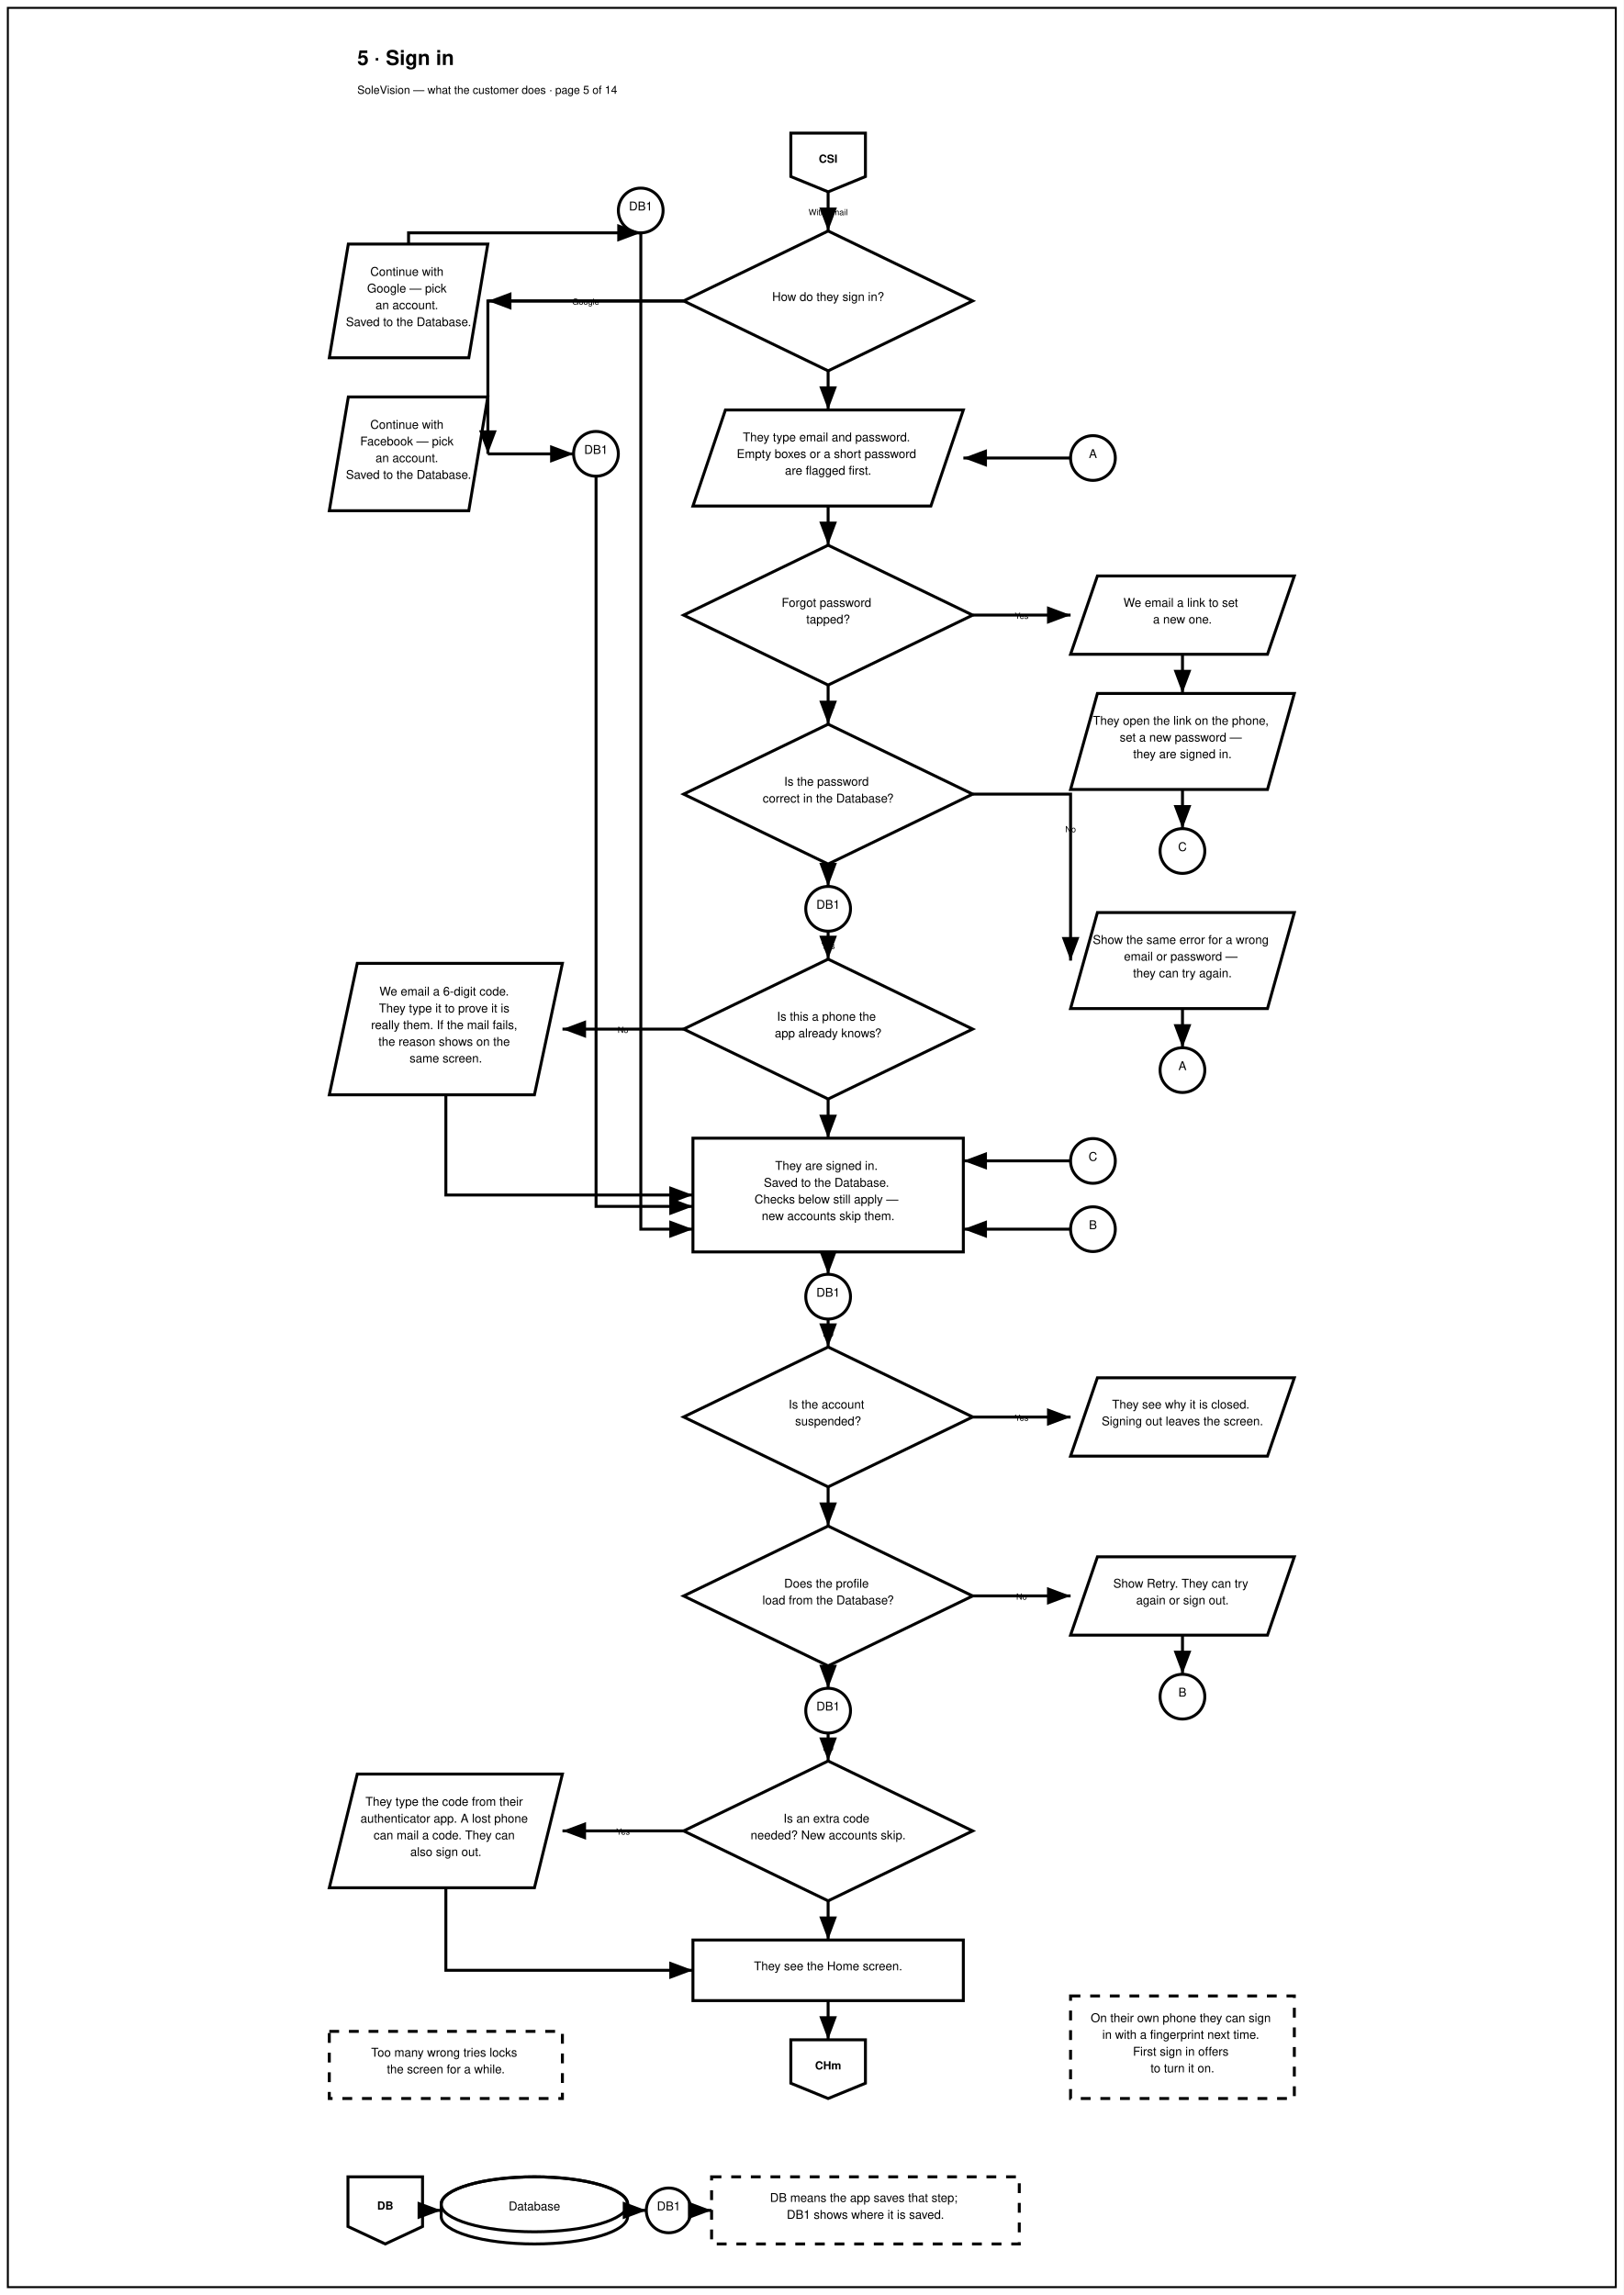
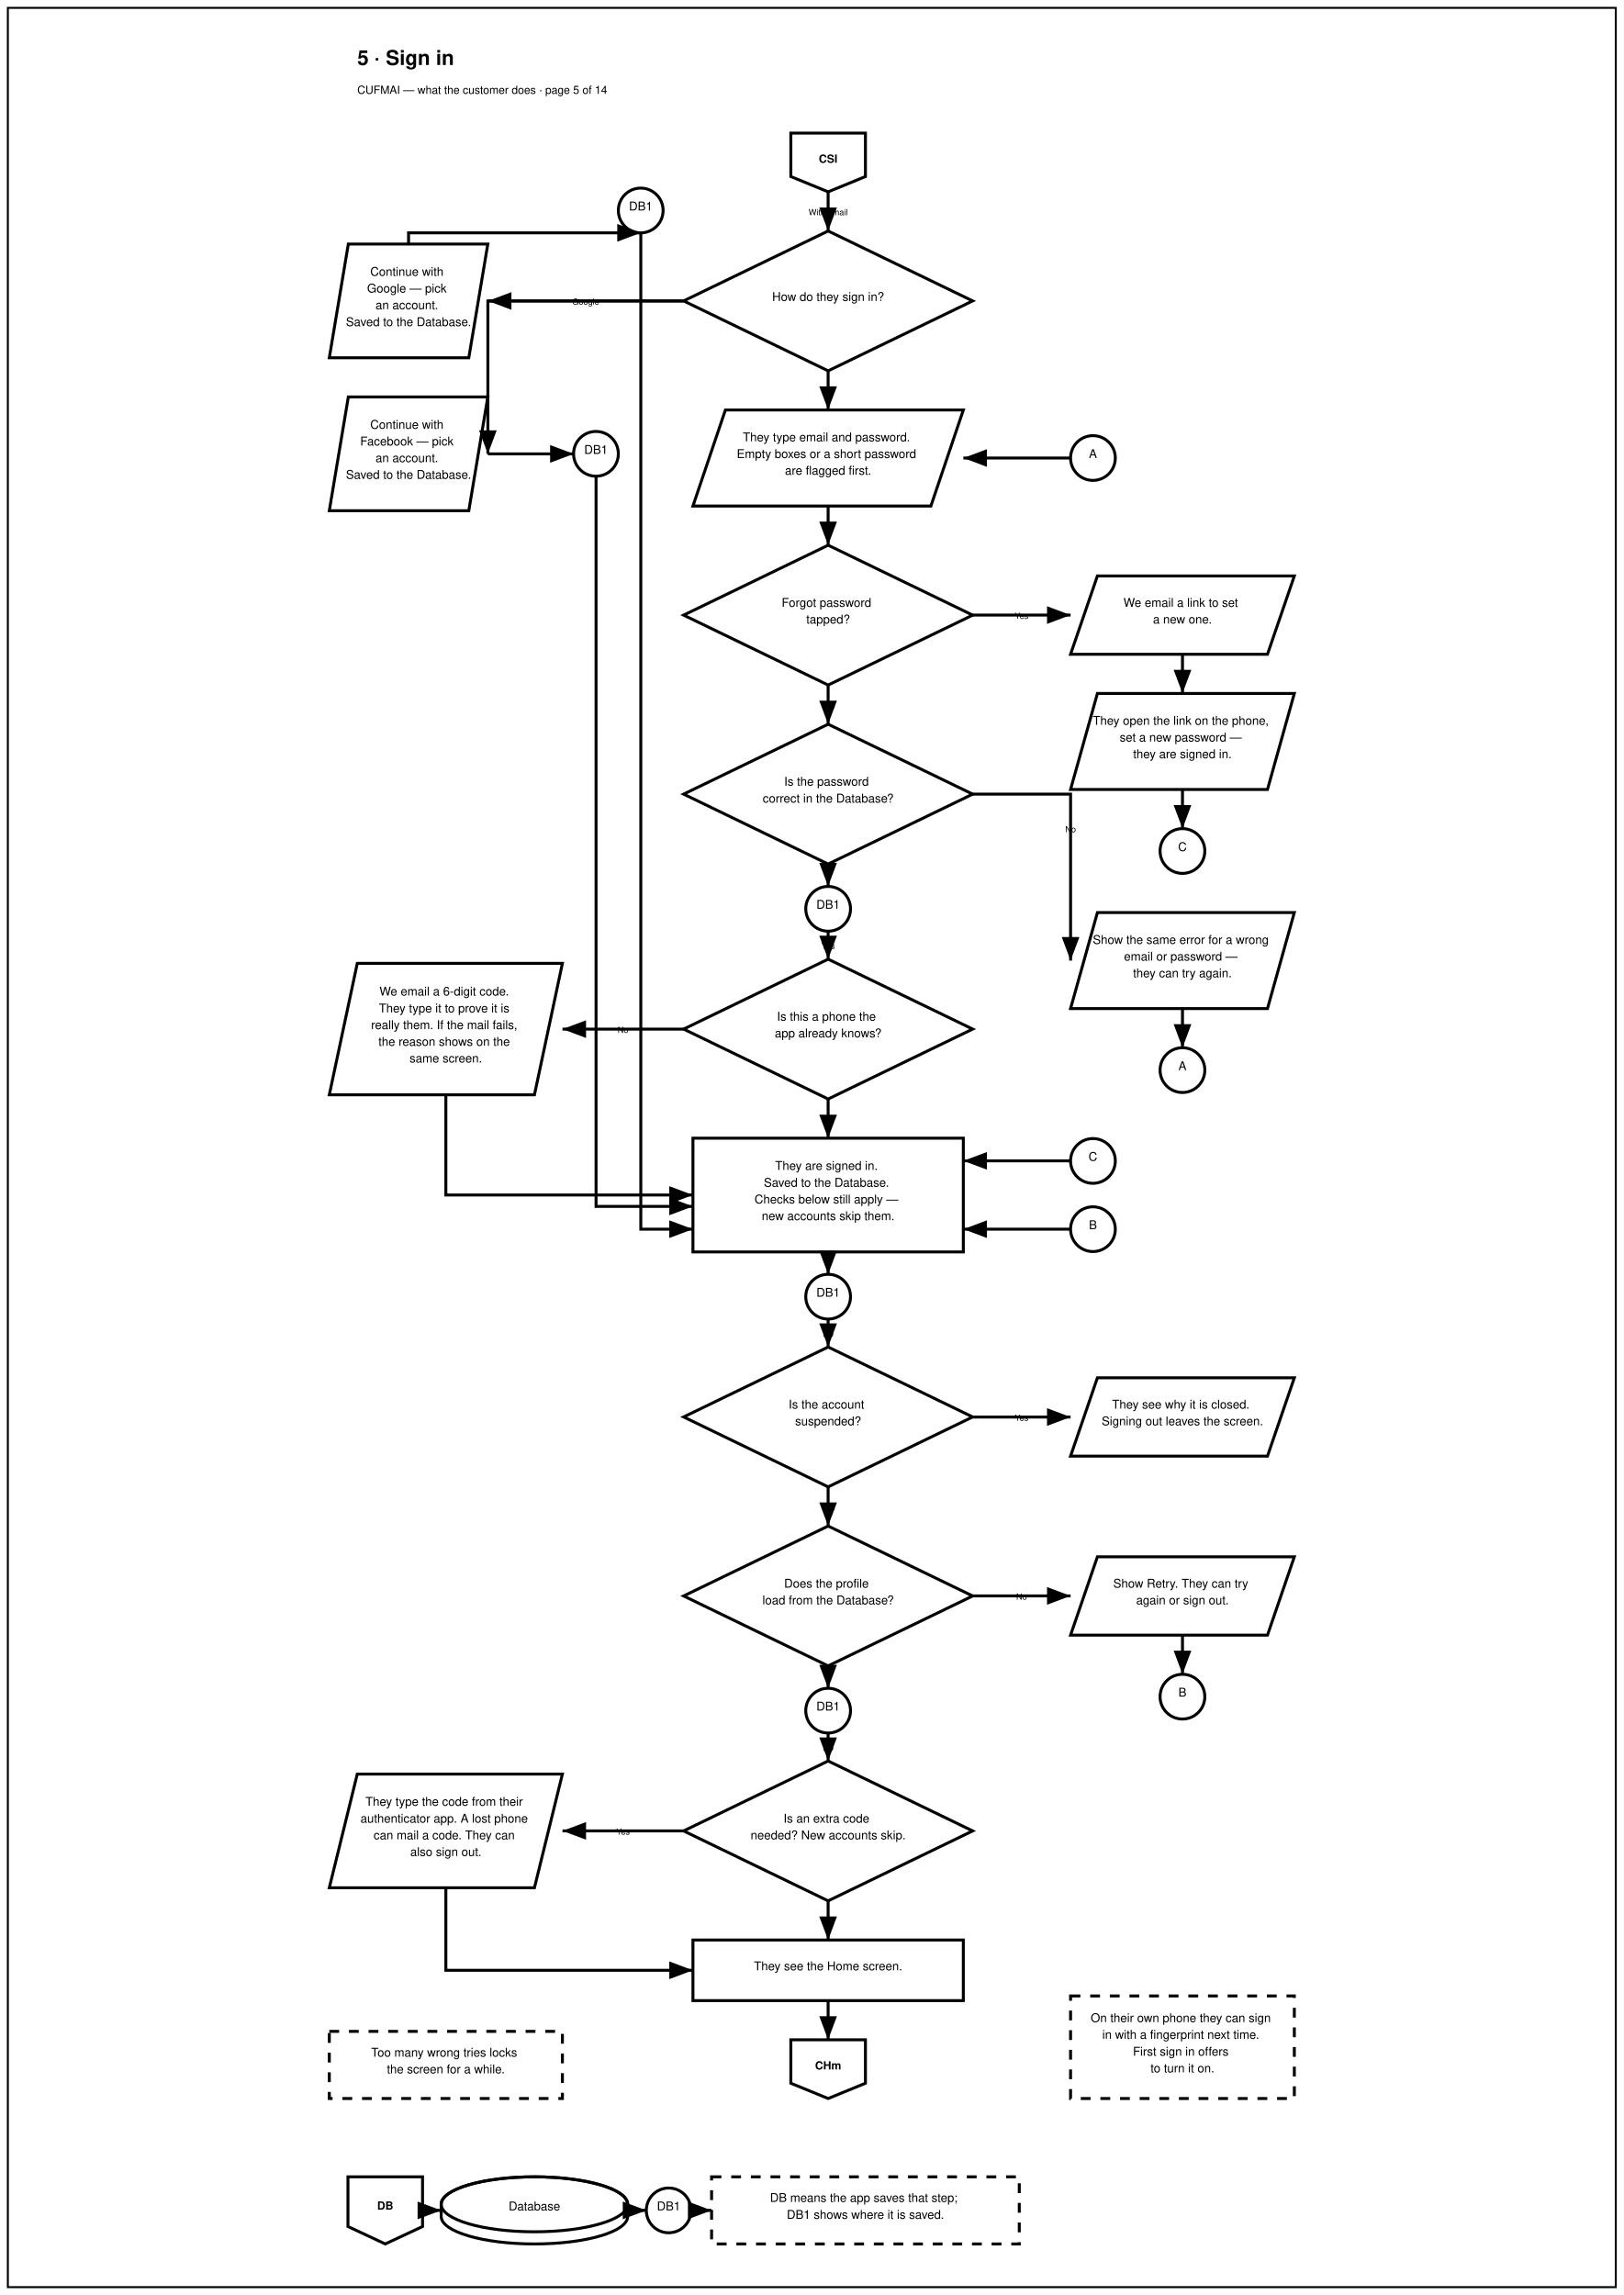
<svg xmlns="http://www.w3.org/2000/svg" width="827" height="1169" viewBox="0 0 827 1169">
  <rect x="0" y="0" width="827" height="1169" fill="#FFFFFF" />
  <defs>
    <marker id="arrow" markerWidth="10" markerHeight="10" refX="8" refY="3" orient="auto" markerUnits="strokeWidth">
      <path d="M0,0 L8,3 L0,6 z" fill="#000000" />
    </marker>
  </defs>
  <rect x="4" y="4" width="819" height="1161" fill="none" stroke="#000000" stroke-width="1" />
  <text font-family="Helvetica, Arial, sans-serif" font-size="10.448" font-weight="bold" fill="#000000" text-anchor="start">
    <tspan x="181.979" y="33.1">5 · Sign in</tspan>
  </text>
  <text font-family="Helvetica, Arial, sans-serif" font-size="5.699" fill="#000000" text-anchor="start">
-     <tspan x="181.979" y="47.8">SoleVision — what the customer does · page 5 of 14</tspan>
+     <tspan x="181.979" y="47.8">CUFMAI — what the customer does · page 5 of 14</tspan>
  </text>
  <polyline points="421.8,97.7 421.8,117.7 421.8,117.7" fill="none" stroke="#000000" stroke-width="1.5" marker-end="url(#arrow)" />
  <polyline points="348.2,153.3 248.5,153.3" fill="none" stroke="#000000" stroke-width="1.5" marker-end="url(#arrow)" />
  <polyline points="208.1,124.3 208.1,118.6 326.4,118.6" fill="none" stroke="#000000" stroke-width="1.5" marker-end="url(#arrow)" />
  <polyline points="348.2,153.3 248.5,153.3 248.5,231.2" fill="none" stroke="#000000" stroke-width="1.5" marker-end="url(#arrow)" />
  <polyline points="248.5,231.2 292.2,231.2 292.2,231.2" fill="none" stroke="#000000" stroke-width="1.5" marker-end="url(#arrow)" />
  <polyline points="421.8,188.9 421.8,208.8 421.8,208.8" fill="none" stroke="#000000" stroke-width="1.5" marker-end="url(#arrow)" />
  <polyline points="421.8,257.8 421.8,277.7 421.8,277.7" fill="none" stroke="#000000" stroke-width="1.5" marker-end="url(#arrow)" />
  <polyline points="495.4,313.3 545.3,313.3" fill="none" stroke="#000000" stroke-width="1.5" marker-end="url(#arrow)" />
  <polyline points="602.3,333.3 602.3,353.2" fill="none" stroke="#000000" stroke-width="1.5" marker-end="url(#arrow)" />
  <polyline points="602.3,402.1 602.3,422.1" fill="none" stroke="#000000" stroke-width="1.5" marker-end="url(#arrow)" />
  <polyline points="421.8,348.9 421.8,368.9" fill="none" stroke="#000000" stroke-width="1.5" marker-end="url(#arrow)" />
  <polyline points="421.8,440.1 421.8,451.5 421.8,451.5" fill="none" stroke="#000000" stroke-width="1.5" marker-end="url(#arrow)" />
  <polyline points="495.4,404.5 545.3,404.5 545.3,489.3" fill="none" stroke="#000000" stroke-width="1.5" marker-end="url(#arrow)" />
  <polyline points="602.3,513.7 602.3,533.7" fill="none" stroke="#000000" stroke-width="1.5" marker-end="url(#arrow)" />
  <polyline points="421.8,474.3 421.8,488.6 421.8,488.6" fill="none" stroke="#000000" stroke-width="1.5" marker-end="url(#arrow)" />
  <polyline points="348.2,524.2 286.5,524.2 286.5,524.2" fill="none" stroke="#000000" stroke-width="1.5" marker-end="url(#arrow)" />
  <polyline points="421.8,559.8 421.8,579.8 421.8,579.8" fill="none" stroke="#000000" stroke-width="1.5" marker-end="url(#arrow)" />
  <polyline points="421.8,637.7 421.8,649.1" fill="none" stroke="#000000" stroke-width="1.5" marker-end="url(#arrow)" />
  <polyline points="227.1,557.7 227.1,608.7 352.9,608.7" fill="none" stroke="#000000" stroke-width="1.5" marker-end="url(#arrow)" />
  <polyline points="421.8,671.9 421.8,686.1 421.8,686.1" fill="none" stroke="#000000" stroke-width="1.5" marker-end="url(#arrow)" />
  <polyline points="495.4,721.8 545.3,721.8 545.3,721.8" fill="none" stroke="#000000" stroke-width="1.5" marker-end="url(#arrow)" />
  <polyline points="421.8,757.4 421.8,777.3" fill="none" stroke="#000000" stroke-width="1.5" marker-end="url(#arrow)" />
  <polyline points="421.8,848.6 421.8,860.0 421.8,860.0" fill="none" stroke="#000000" stroke-width="1.5" marker-end="url(#arrow)" />
  <polyline points="495.4,812.9 545.3,812.9" fill="none" stroke="#000000" stroke-width="1.5" marker-end="url(#arrow)" />
  <polyline points="602.3,832.9 602.3,852.8" fill="none" stroke="#000000" stroke-width="1.5" marker-end="url(#arrow)" />
  <polyline points="421.8,882.7 421.8,897.0 421.8,897.0" fill="none" stroke="#000000" stroke-width="1.5" marker-end="url(#arrow)" />
  <polyline points="348.2,932.6 286.5,932.6" fill="none" stroke="#000000" stroke-width="1.5" marker-end="url(#arrow)" />
  <polyline points="421.8,968.2 421.8,988.2 421.8,988.2" fill="none" stroke="#000000" stroke-width="1.5" marker-end="url(#arrow)" />
  <polyline points="227.1,961.6 227.1,1003.6 352.9,1003.6" fill="none" stroke="#000000" stroke-width="1.5" marker-end="url(#arrow)" />
  <polyline points="421.8,1019.0 421.8,1039.0" fill="none" stroke="#000000" stroke-width="1.5" marker-end="url(#arrow)" />
  <polyline points="215.2,1125.9 224.7,1125.9" fill="none" stroke="#000000" stroke-width="1.5" marker-end="url(#arrow)" />
  <polyline points="319.7,1125.9 329.2,1125.9" fill="none" stroke="#000000" stroke-width="1.5" marker-end="url(#arrow)" />
  <polyline points="352.0,1125.9 362.4,1125.9" fill="none" stroke="#000000" stroke-width="1.5" marker-end="url(#arrow)" />
  <polyline points="545.3,591.3 490.7,591.3 490.7,591.3" fill="none" stroke="#000000" stroke-width="1.5" marker-end="url(#arrow)" />
  <polyline points="545.3,233.3 490.7,233.3" fill="none" stroke="#000000" stroke-width="1.5" marker-end="url(#arrow)" />
  <polyline points="545.3,626.1 490.7,626.1" fill="none" stroke="#000000" stroke-width="1.5" marker-end="url(#arrow)" />
  <polyline points="326.4,118.6 326.4,626.1 352.9,626.1" fill="none" stroke="#000000" stroke-width="1.5" marker-end="url(#arrow)" />
  <polyline points="303.6,242.6 303.6,614.5 352.9,614.5" fill="none" stroke="#000000" stroke-width="1.5" marker-end="url(#arrow)" />
  <text font-family="Helvetica, Arial, sans-serif" font-size="4.274" fill="#000000" text-anchor="middle">
    <tspan x="421.811" y="109.6">With email</tspan>
  </text>
  <text font-family="Helvetica, Arial, sans-serif" font-size="4.274" fill="#000000" text-anchor="middle">
    <tspan x="298.333" y="155.2">Google</tspan>
  </text>
  <text font-family="Helvetica, Arial, sans-serif" font-size="4.274" fill="#000000" text-anchor="middle">
    <tspan x="421.811" y="269.6">No</tspan>
  </text>
  <text font-family="Helvetica, Arial, sans-serif" font-size="4.274" fill="#000000" text-anchor="middle">
    <tspan x="520.356" y="315.2">Yes</tspan>
  </text>
  <text font-family="Helvetica, Arial, sans-serif" font-size="4.274" fill="#000000" text-anchor="middle">
    <tspan x="421.811" y="360.8">Yes</tspan>
  </text>
  <text font-family="Helvetica, Arial, sans-serif" font-size="4.274" fill="#000000" text-anchor="middle">
    <tspan x="545.289" y="423.9">No</tspan>
  </text>
  <text font-family="Helvetica, Arial, sans-serif" font-size="4.274" fill="#000000" text-anchor="middle">
    <tspan x="421.811" y="483.3">Yes</tspan>
  </text>
  <text font-family="Helvetica, Arial, sans-serif" font-size="4.274" fill="#000000" text-anchor="middle">
    <tspan x="317.33" y="526.1">No</tspan>
  </text>
  <text font-family="Helvetica, Arial, sans-serif" font-size="4.274" fill="#000000" text-anchor="middle">
    <tspan x="421.811" y="680.9">No</tspan>
  </text>
  <text font-family="Helvetica, Arial, sans-serif" font-size="4.274" fill="#000000" text-anchor="middle">
    <tspan x="520.356" y="723.7">Yes</tspan>
  </text>
  <text font-family="Helvetica, Arial, sans-serif" font-size="4.274" fill="#000000" text-anchor="middle">
    <tspan x="421.811" y="769.2">Yes</tspan>
  </text>
  <text font-family="Helvetica, Arial, sans-serif" font-size="4.274" fill="#000000" text-anchor="middle">
    <tspan x="520.356" y="814.8">No</tspan>
  </text>
  <text font-family="Helvetica, Arial, sans-serif" font-size="4.274" fill="#000000" text-anchor="middle">
    <tspan x="421.811" y="891.8">No</tspan>
  </text>
  <text font-family="Helvetica, Arial, sans-serif" font-size="4.274" fill="#000000" text-anchor="middle">
    <tspan x="317.33" y="934.5">Yes</tspan>
  </text>
  <polygon points="402.814,67.793 440.808,67.793 440.808,89.933 421.811,97.712 402.814,89.933" fill="none" stroke="#000000" stroke-width="1.5" />
  <text font-family="Helvetica, Arial, sans-serif" font-size="5.699" font-weight="bold" fill="#000000" text-anchor="middle">
    <tspan x="421.811" y="82.9">CSI</tspan>
  </text>
  <polygon points="421.811,117.659 495.423,153.277 421.811,188.896 348.199,153.277" fill="none" stroke="#000000" stroke-width="1.5" />
  <text font-family="Helvetica, Arial, sans-serif" font-size="6.174" fill="#000000" text-anchor="middle">
    <tspan x="421.811" y="153.3">How do they sign in?</tspan>
  </text>
  <polygon points="177.42,124.307 248.467,124.307 238.779,182.247 167.732,182.247" fill="none" stroke="#000000" stroke-width="1.5" />
  <text font-family="Helvetica, Arial, sans-serif" font-size="6.174" fill="#000000" text-anchor="middle">
    <tspan x="208.099" y="140.5">Continue with</tspan>
    <tspan x="208.099" y="149.0">Google — pick</tspan>
    <tspan x="208.099" y="157.5">an account.</tspan>
    <tspan x="208.099" y="166.1">Saved to the Database.</tspan>
  </text>
  <circle cx="326.353" cy="107.21" r="11.398" fill="none" stroke="#000000" stroke-width="1.5" />
  <text font-family="Helvetica, Arial, sans-serif" font-size="6.174" fill="#000000" text-anchor="middle">
    <tspan x="326.353" y="107.2">DB1</tspan>
  </text>
  <polygon points="177.42,202.193 248.467,202.193 238.779,260.133 167.732,260.133" fill="none" stroke="#000000" stroke-width="1.5" />
  <text font-family="Helvetica, Arial, sans-serif" font-size="6.174" fill="#000000" text-anchor="middle">
    <tspan x="208.099" y="218.4">Continue with</tspan>
    <tspan x="208.099" y="226.9">Facebook — pick</tspan>
    <tspan x="208.099" y="235.4">an account.</tspan>
    <tspan x="208.099" y="243.9">Saved to the Database.</tspan>
  </text>
  <circle cx="303.557" cy="231.163" r="11.398" fill="none" stroke="#000000" stroke-width="1.5" />
  <text font-family="Helvetica, Arial, sans-serif" font-size="6.174" fill="#000000" text-anchor="middle">
    <tspan x="303.557" y="231.2">DB1</tspan>
  </text>
  <polygon points="369.475,208.842 490.674,208.842 474.147,257.759 352.948,257.759" fill="none" stroke="#000000" stroke-width="1.5" />
  <text font-family="Helvetica, Arial, sans-serif" font-size="6.174" fill="#000000" text-anchor="middle">
    <tspan x="421.811" y="224.8">They type email and password.</tspan>
    <tspan x="421.811" y="233.3">Empty boxes or a short password</tspan>
    <tspan x="421.811" y="241.8">are flagged first.</tspan>
  </text>
  <polygon points="421.811,277.705 495.423,313.324 421.811,348.942 348.199,313.324" fill="none" stroke="#000000" stroke-width="1.5" />
  <text font-family="Helvetica, Arial, sans-serif" font-size="6.174" fill="#000000" text-anchor="middle">
    <tspan x="421.811" y="309.1">Forgot password</tspan>
    <tspan x="421.811" y="317.6">tapped?</tspan>
  </text>
  <polygon points="558.966,293.377 659.268,293.377 645.591,333.27 545.289,333.27" fill="none" stroke="#000000" stroke-width="1.5" />
  <text font-family="Helvetica, Arial, sans-serif" font-size="6.174" fill="#000000" text-anchor="middle">
    <tspan x="602.279" y="309.1">We email a link to set</tspan>
    <tspan x="602.279" y="317.6">a new one.</tspan>
  </text>
  <polygon points="558.966,353.216 659.268,353.216 645.591,402.133 545.289,402.133" fill="none" stroke="#000000" stroke-width="1.5" />
  <text font-family="Helvetica, Arial, sans-serif" font-size="6.174" fill="#000000" text-anchor="middle">
    <tspan x="602.279" y="369.2">They open the link on the phone,</tspan>
    <tspan x="602.279" y="377.7">set a new password —</tspan>
    <tspan x="602.279" y="386.2">they are signed in.</tspan>
  </text>
  <circle cx="602.279" cy="433.477" r="11.398" fill="none" stroke="#000000" stroke-width="1.5" />
  <text font-family="Helvetica, Arial, sans-serif" font-size="6.174" fill="#000000" text-anchor="middle">
    <tspan x="602.279" y="433.5">C</tspan>
  </text>
  <polygon points="421.811,368.889 495.423,404.507 421.811,440.126 348.199,404.507" fill="none" stroke="#000000" stroke-width="1.5" />
  <text font-family="Helvetica, Arial, sans-serif" font-size="6.174" fill="#000000" text-anchor="middle">
    <tspan x="421.811" y="400.2">Is the password</tspan>
    <tspan x="421.811" y="408.8">correct in the Database?</tspan>
  </text>
  <circle cx="421.811" cy="462.922" r="11.398" fill="none" stroke="#000000" stroke-width="1.5" />
  <text font-family="Helvetica, Arial, sans-serif" font-size="6.174" fill="#000000" text-anchor="middle">
    <tspan x="421.811" y="462.9">DB1</tspan>
  </text>
  <polygon points="558.966,464.821 659.268,464.821 645.591,513.738 545.289,513.738" fill="none" stroke="#000000" stroke-width="1.5" />
  <text font-family="Helvetica, Arial, sans-serif" font-size="6.174" fill="#000000" text-anchor="middle">
    <tspan x="602.279" y="480.8">Show the same error for a wrong</tspan>
    <tspan x="602.279" y="489.3">email or password —</tspan>
    <tspan x="602.279" y="497.8">they can try again.</tspan>
  </text>
  <circle cx="602.279" cy="545.082" r="11.398" fill="none" stroke="#000000" stroke-width="1.5" />
  <text font-family="Helvetica, Arial, sans-serif" font-size="6.174" fill="#000000" text-anchor="middle">
    <tspan x="602.279" y="545.1">A</tspan>
  </text>
  <polygon points="421.811,488.567 495.423,524.186 421.811,559.804 348.199,524.186" fill="none" stroke="#000000" stroke-width="1.5" />
  <text font-family="Helvetica, Arial, sans-serif" font-size="6.174" fill="#000000" text-anchor="middle">
    <tspan x="421.811" y="519.9">Is this a phone the</tspan>
    <tspan x="421.811" y="528.4">app already knows?</tspan>
  </text>
  <polygon points="181.979,490.704 286.46,490.704 272.213,557.667 167.732,557.667" fill="none" stroke="#000000" stroke-width="1.5" />
  <text font-family="Helvetica, Arial, sans-serif" font-size="6.174" fill="#000000" text-anchor="middle">
    <tspan x="227.096" y="507.1">We email a 6-digit code.</tspan>
    <tspan x="227.096" y="515.7">They type it to prove it is</tspan>
    <tspan x="227.096" y="524.2">really them. If the mail fails,</tspan>
    <tspan x="227.096" y="532.7">the reason shows on the</tspan>
    <tspan x="227.096" y="541.2">same screen.</tspan>
  </text>
  <rect x="352.948" y="579.751" width="137.725" height="57.94" rx="0" fill="none" stroke="#000000" stroke-width="1.5" />
  <text font-family="Helvetica, Arial, sans-serif" font-size="6.174" fill="#000000" text-anchor="middle">
    <tspan x="421.811" y="595.9">They are signed in.</tspan>
    <tspan x="421.811" y="604.5">Saved to the Database.</tspan>
    <tspan x="421.811" y="613.0">Checks below still apply —</tspan>
    <tspan x="421.811" y="621.5">new accounts skip them.</tspan>
  </text>
  <circle cx="421.811" cy="660.486" r="11.398" fill="none" stroke="#000000" stroke-width="1.5" />
  <text font-family="Helvetica, Arial, sans-serif" font-size="6.174" fill="#000000" text-anchor="middle">
    <tspan x="421.811" y="660.5">DB1</tspan>
  </text>
  <polygon points="421.811,686.132 495.423,721.75 421.811,757.369 348.199,721.75" fill="none" stroke="#000000" stroke-width="1.5" />
  <text font-family="Helvetica, Arial, sans-serif" font-size="6.174" fill="#000000" text-anchor="middle">
    <tspan x="421.811" y="717.5">Is the account</tspan>
    <tspan x="421.811" y="726.0">suspended?</tspan>
  </text>
  <polygon points="558.966,701.804 659.268,701.804 645.591,741.697 545.289,741.697" fill="none" stroke="#000000" stroke-width="1.5" />
  <text font-family="Helvetica, Arial, sans-serif" font-size="6.174" fill="#000000" text-anchor="middle">
    <tspan x="602.279" y="717.5">They see why it is closed.</tspan>
    <tspan x="602.279" y="726.0">Signing out leaves the screen.</tspan>
  </text>
  <polygon points="421.811,777.315 495.423,812.934 421.811,848.553 348.199,812.934" fill="none" stroke="#000000" stroke-width="1.5" />
  <text font-family="Helvetica, Arial, sans-serif" font-size="6.174" fill="#000000" text-anchor="middle">
    <tspan x="421.811" y="808.7">Does the profile</tspan>
    <tspan x="421.811" y="817.2">load from the Database?</tspan>
  </text>
  <circle cx="421.811" cy="871.349" r="11.398" fill="none" stroke="#000000" stroke-width="1.5" />
  <text font-family="Helvetica, Arial, sans-serif" font-size="6.174" fill="#000000" text-anchor="middle">
    <tspan x="421.811" y="871.3">DB1</tspan>
  </text>
  <polygon points="558.966,792.988 659.268,792.988 645.591,832.881 545.289,832.881" fill="none" stroke="#000000" stroke-width="1.5" />
  <text font-family="Helvetica, Arial, sans-serif" font-size="6.174" fill="#000000" text-anchor="middle">
    <tspan x="602.279" y="808.7">Show Retry. They can try</tspan>
    <tspan x="602.279" y="817.2">again or sign out.</tspan>
  </text>
  <circle cx="602.279" cy="864.225" r="11.398" fill="none" stroke="#000000" stroke-width="1.5" />
  <text font-family="Helvetica, Arial, sans-serif" font-size="6.174" fill="#000000" text-anchor="middle">
    <tspan x="602.279" y="864.2">B</tspan>
  </text>
  <polygon points="421.811,896.994 495.423,932.613 421.811,968.231 348.199,932.613" fill="none" stroke="#000000" stroke-width="1.5" />
  <text font-family="Helvetica, Arial, sans-serif" font-size="6.174" fill="#000000" text-anchor="middle">
    <tspan x="421.811" y="928.4">Is an extra code</tspan>
    <tspan x="421.811" y="936.9">needed? New accounts skip.</tspan>
  </text>
  <polygon points="181.979,903.643 286.46,903.643 272.213,961.582 167.732,961.582" fill="none" stroke="#000000" stroke-width="1.5" />
  <text font-family="Helvetica, Arial, sans-serif" font-size="6.174" fill="#000000" text-anchor="middle">
    <tspan x="227.096" y="919.8">They type the code from their</tspan>
    <tspan x="227.096" y="928.4">authenticator app. A lost phone</tspan>
    <tspan x="227.096" y="936.9">can mail a code. They can</tspan>
    <tspan x="227.096" y="945.4">also sign out.</tspan>
  </text>
  <rect x="352.948" y="988.178" width="137.725" height="30.869" rx="0" fill="none" stroke="#000000" stroke-width="1.5" />
  <text font-family="Helvetica, Arial, sans-serif" font-size="6.174" fill="#000000" text-anchor="middle">
    <tspan x="421.811" y="1003.6">They see the Home screen.</tspan>
  </text>
  <polygon points="402.814,1038.994 440.808,1038.994 440.808,1061.134 421.811,1068.913 402.814,1061.134" fill="none" stroke="#000000" stroke-width="1.5" />
  <text font-family="Helvetica, Arial, sans-serif" font-size="5.699" font-weight="bold" fill="#000000" text-anchor="middle">
    <tspan x="421.811" y="1054.1">CHm</tspan>
  </text>
  <rect x="167.732" y="1034.719" width="118.729" height="34.194" rx="0" fill="none" stroke="#000000" stroke-width="1.5" stroke-dasharray="5 5" />
  <text font-family="Helvetica, Arial, sans-serif" font-size="6.174" fill="#000000" text-anchor="middle">
    <tspan x="227.096" y="1047.6">Too many wrong tries locks</tspan>
    <tspan x="227.096" y="1056.1">the screen for a while.</tspan>
  </text>
  <rect x="545.289" y="1016.673" width="113.98" height="52.241" rx="0" fill="none" stroke="#000000" stroke-width="1.5" stroke-dasharray="5 5" />
  <text font-family="Helvetica, Arial, sans-serif" font-size="6.174" fill="#000000" text-anchor="middle">
    <tspan x="602.279" y="1030.0">On their own phone they can sign</tspan>
    <tspan x="602.279" y="1038.5">in with a fingerprint next time.</tspan>
    <tspan x="602.279" y="1047.1">First sign in offers</tspan>
    <tspan x="602.279" y="1055.6">to turn it on.</tspan>
  </text>
  <polygon points="177.23,1108.806 215.223,1108.806 215.223,1134.11 196.226,1143 177.23,1134.11" fill="none" stroke="#000000" stroke-width="1.5" />
  <text font-family="Helvetica, Arial, sans-serif" font-size="5.699" font-weight="bold" fill="#000000" text-anchor="middle">
    <tspan x="196.226" y="1125.5">DB</tspan>
  </text>
  <path d="M224.721,1122.806 L224.721,1129 A47.491,14 0 0,0 319.704,1129 L319.704,1122.806 A47.491,14 0 0,0 224.721,1122.806 Z" fill="none" stroke="#000000" stroke-width="1.5" />
  <ellipse cx="272.213" cy="1122.806" rx="47.491" ry="14" fill="none" stroke="#000000" stroke-width="1.5" />
  <text font-family="Helvetica, Arial, sans-serif" font-size="6.174" fill="#000000" text-anchor="middle">
    <tspan x="272.213" y="1125.9">Database</tspan>
  </text>
  <circle cx="340.601" cy="1125.903" r="11.398" fill="none" stroke="#000000" stroke-width="1.5" />
  <text font-family="Helvetica, Arial, sans-serif" font-size="6.174" fill="#000000" text-anchor="middle">
    <tspan x="340.601" y="1125.9">DB1</tspan>
  </text>
  <rect x="362.447" y="1108.806" width="156.722" height="34.194" rx="0" fill="none" stroke="#000000" stroke-width="1.5" stroke-dasharray="5 5" />
  <text font-family="Helvetica, Arial, sans-serif" font-size="6.174" fill="#000000" text-anchor="middle">
    <tspan x="440.808" y="1121.6">DB means the app saves that step;</tspan>
    <tspan x="440.808" y="1130.2">DB1 shows where it is saved.</tspan>
  </text>
  <circle cx="556.687" cy="591.339" r="11.398" fill="none" stroke="#000000" stroke-width="1.5" />
  <text font-family="Helvetica, Arial, sans-serif" font-size="6.174" fill="#000000" text-anchor="middle">
    <tspan x="556.687" y="591.3">C</tspan>
  </text>
  <circle cx="556.687" cy="233.3" r="11.398" fill="none" stroke="#000000" stroke-width="1.5" />
  <text font-family="Helvetica, Arial, sans-serif" font-size="6.174" fill="#000000" text-anchor="middle">
    <tspan x="556.687" y="233.3">A</tspan>
  </text>
  <circle cx="556.687" cy="626.103" r="11.398" fill="none" stroke="#000000" stroke-width="1.5" />
  <text font-family="Helvetica, Arial, sans-serif" font-size="6.174" fill="#000000" text-anchor="middle">
    <tspan x="556.687" y="626.1">B</tspan>
  </text>
</svg>
